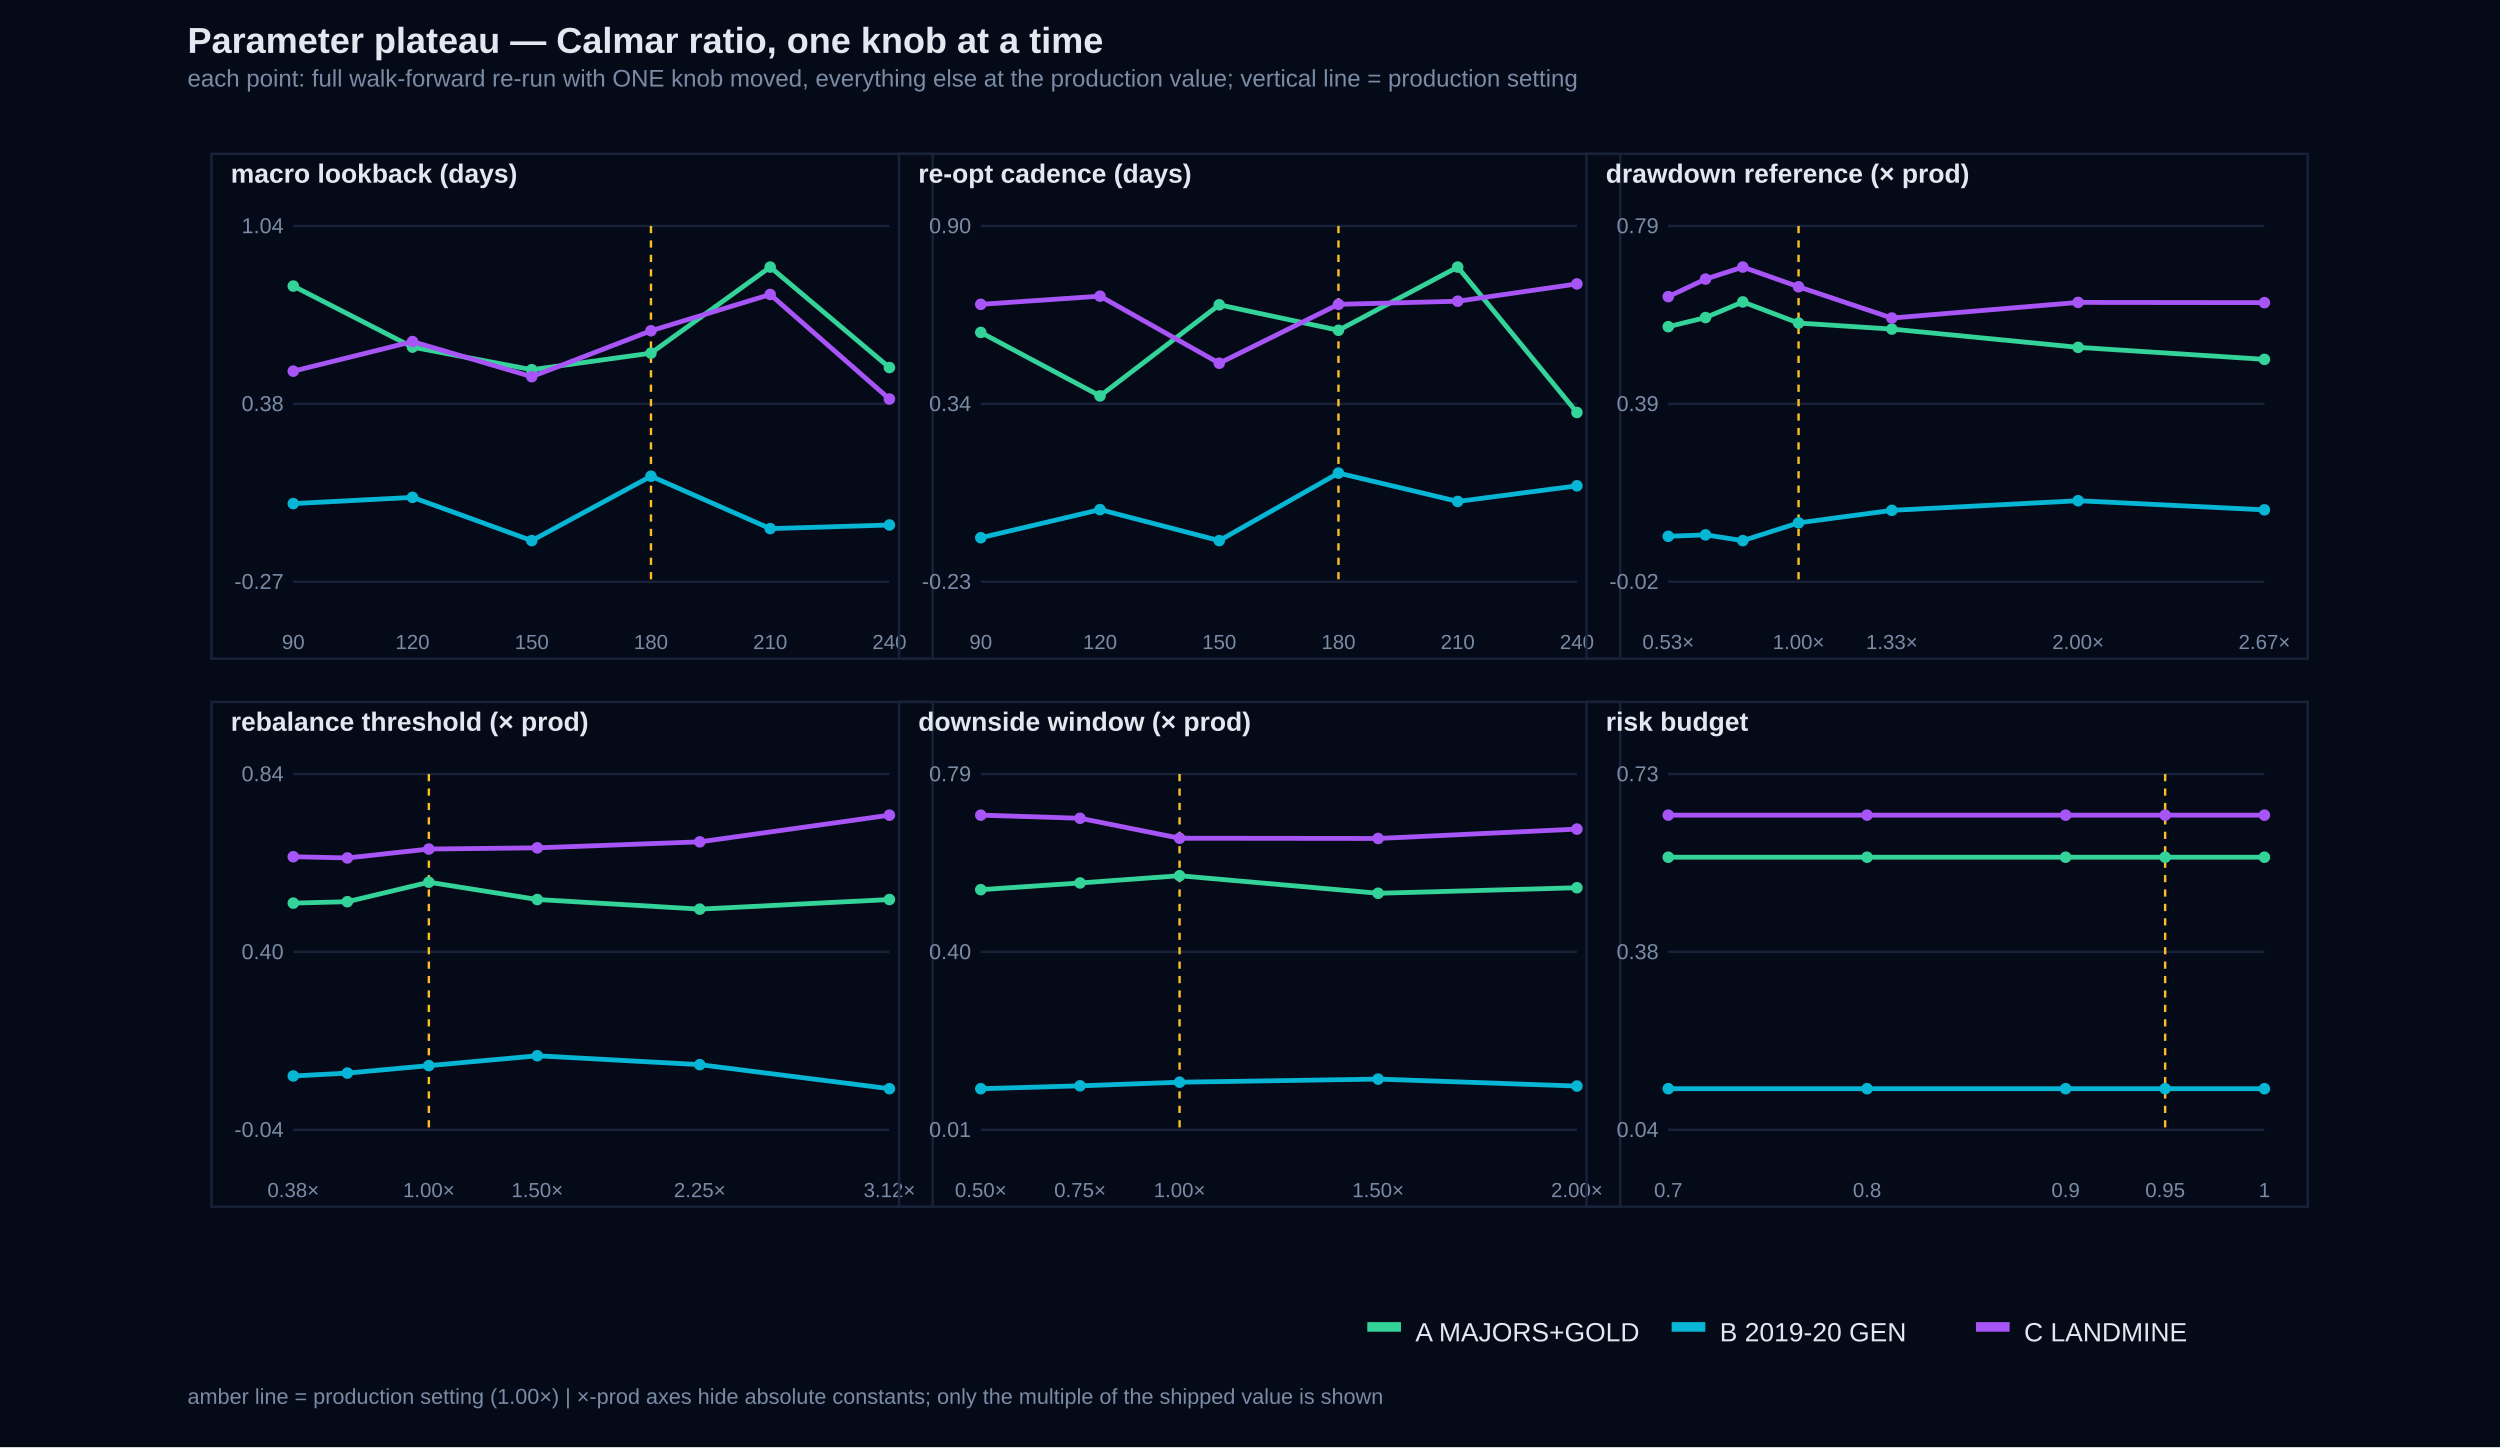
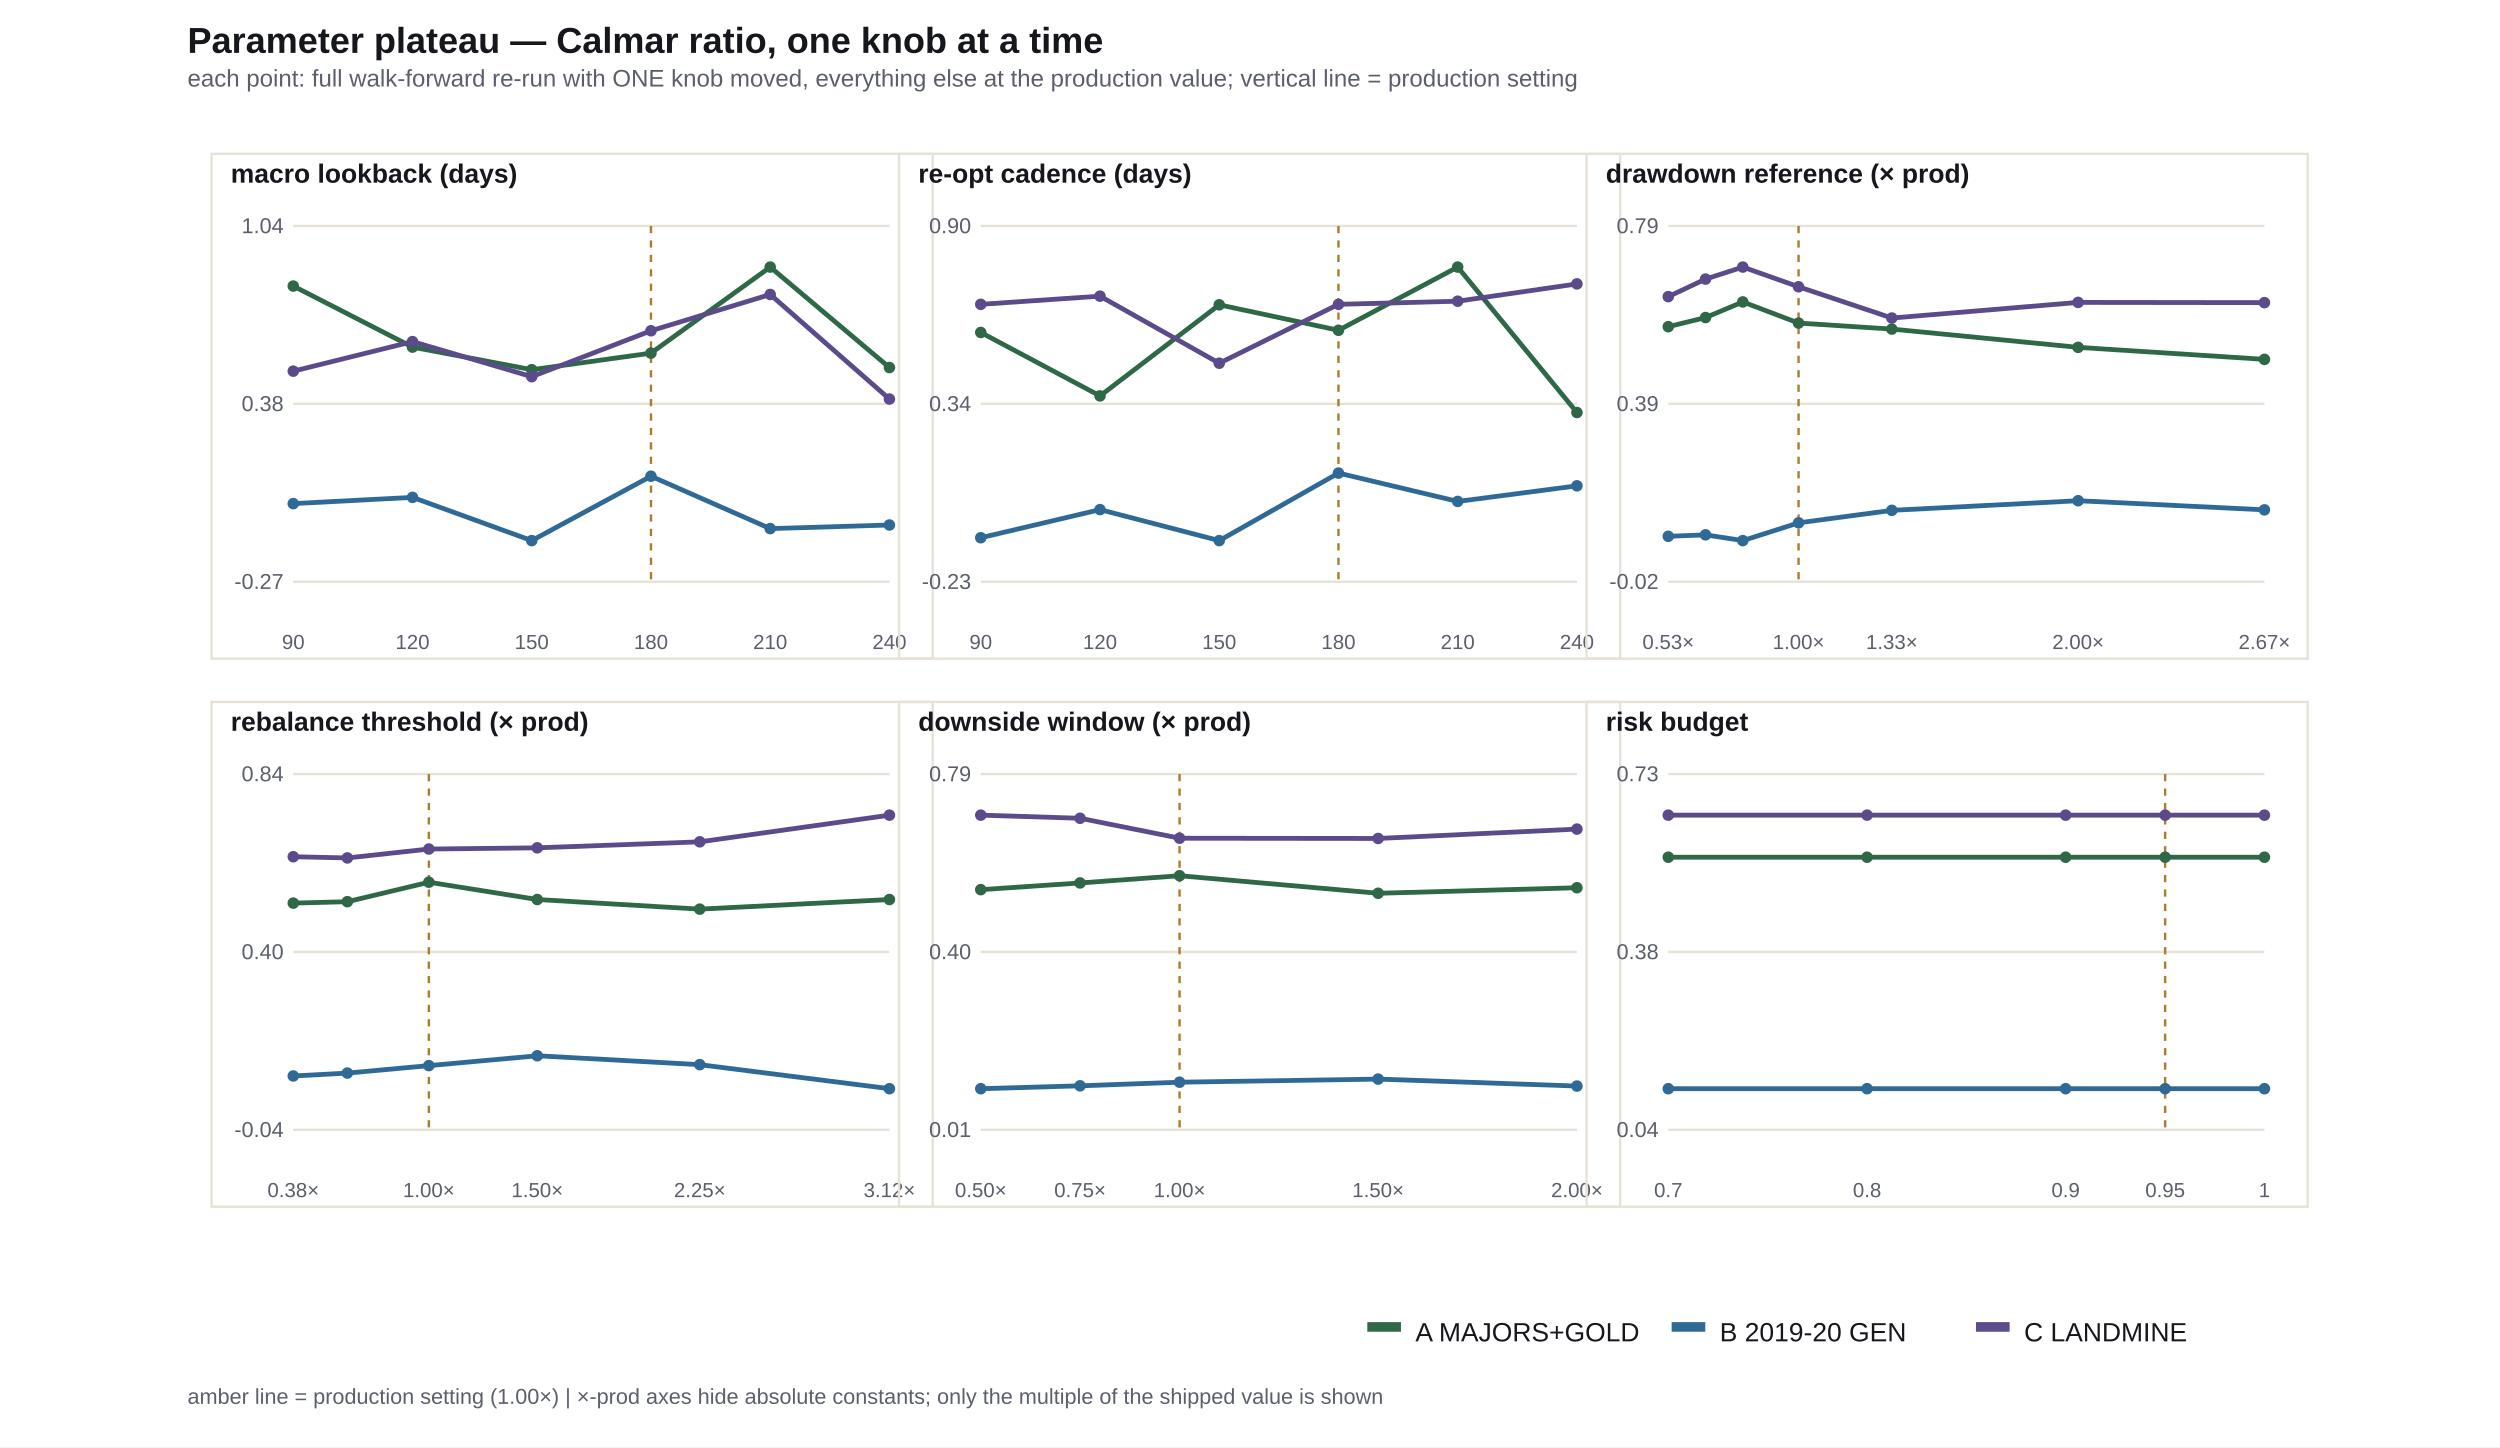
<svg xmlns="http://www.w3.org/2000/svg" width="1040" height="602" viewBox="0 0 1040 602" font-family="Plus Jakarta Sans,Segoe UI,Arial,sans-serif">
-   <rect width="1040" height="602" fill="#050a18" />
-   <text x="78" y="22" fill="#e2e8f0" font-size="15" font-weight="700">Parameter plateau — Calmar ratio, one knob at a time</text>
-   <text x="78" y="36" fill="#7a8ba5" font-size="10">each point: full walk-forward re-run with ONE knob moved, everything else at the production value; vertical line = production setting</text>
-   <rect x="88" y="64" width="300" height="210" fill="none" stroke="#18223a" stroke-width="1" />
-   <line x1="122" y1="242.0" x2="370" y2="242.0" stroke="#18223a" stroke-width="1" />
-   <text x="118" y="245.0" fill="#7a8ba5" font-size="9" text-anchor="end">-0.27</text>
-   <line x1="122" y1="168.0" x2="370" y2="168.0" stroke="#18223a" stroke-width="1" />
-   <text x="118" y="171.0" fill="#7a8ba5" font-size="9" text-anchor="end">0.38</text>
-   <line x1="122" y1="94.0" x2="370" y2="94.0" stroke="#18223a" stroke-width="1" />
-   <text x="118" y="97.0" fill="#7a8ba5" font-size="9" text-anchor="end">1.04</text>
-   <text x="122.0" y="270" fill="#7a8ba5" font-size="8.5" text-anchor="middle">90</text>
-   <text x="171.6" y="270" fill="#7a8ba5" font-size="8.5" text-anchor="middle">120</text>
-   <text x="221.2" y="270" fill="#7a8ba5" font-size="8.5" text-anchor="middle">150</text>
-   <text x="270.8" y="270" fill="#7a8ba5" font-size="8.5" text-anchor="middle">180</text>
-   <text x="320.4" y="270" fill="#7a8ba5" font-size="8.5" text-anchor="middle">210</text>
-   <text x="370.0" y="270" fill="#7a8ba5" font-size="8.5" text-anchor="middle">240</text>
-   <line x1="270.8" y1="94" x2="270.8" y2="242" stroke="#fbbf24" stroke-width="1" stroke-dasharray="3 3" />
-   <polyline points="122.0,119.0 171.6,144.4 221.2,153.8 270.8,146.9 320.4,111.1 370.0,152.9" fill="none" stroke="#34d399" stroke-width="2" />
-   <circle cx="122.0" cy="119.0" r="2.4" fill="#34d399" />
-   <circle cx="171.6" cy="144.4" r="2.4" fill="#34d399" />
-   <circle cx="221.2" cy="153.8" r="2.4" fill="#34d399" />
-   <circle cx="270.8" cy="146.9" r="2.4" fill="#34d399" />
-   <circle cx="320.4" cy="111.1" r="2.4" fill="#34d399" />
-   <circle cx="370.0" cy="152.9" r="2.4" fill="#34d399" />
-   <polyline points="122.0,209.5 171.6,206.9 221.2,224.9 270.8,198.1 320.4,219.9 370.0,218.4" fill="none" stroke="#06b6d4" stroke-width="2" />
-   <circle cx="122.0" cy="209.5" r="2.4" fill="#06b6d4" />
-   <circle cx="171.6" cy="206.9" r="2.4" fill="#06b6d4" />
-   <circle cx="221.2" cy="224.9" r="2.4" fill="#06b6d4" />
-   <circle cx="270.8" cy="198.1" r="2.4" fill="#06b6d4" />
-   <circle cx="320.4" cy="219.9" r="2.4" fill="#06b6d4" />
-   <circle cx="370.0" cy="218.4" r="2.4" fill="#06b6d4" />
-   <polyline points="122.0,154.4 171.6,142.1 221.2,156.7 270.8,137.6 320.4,122.5 370.0,166.0" fill="none" stroke="#a855f7" stroke-width="2" />
-   <circle cx="122.0" cy="154.4" r="2.4" fill="#a855f7" />
-   <circle cx="171.6" cy="142.1" r="2.4" fill="#a855f7" />
-   <circle cx="221.2" cy="156.7" r="2.4" fill="#a855f7" />
-   <circle cx="270.8" cy="137.6" r="2.4" fill="#a855f7" />
-   <circle cx="320.4" cy="122.5" r="2.4" fill="#a855f7" />
-   <circle cx="370.0" cy="166.0" r="2.4" fill="#a855f7" />
-   <text x="96" y="76" fill="#e2e8f0" font-size="11" font-weight="600">macro lookback (days)</text>
-   <rect x="374" y="64" width="300" height="210" fill="none" stroke="#18223a" stroke-width="1" />
-   <line x1="408" y1="242.0" x2="656" y2="242.0" stroke="#18223a" stroke-width="1" />
-   <text x="404" y="245.0" fill="#7a8ba5" font-size="9" text-anchor="end">-0.23</text>
-   <line x1="408" y1="168.0" x2="656" y2="168.0" stroke="#18223a" stroke-width="1" />
-   <text x="404" y="171.0" fill="#7a8ba5" font-size="9" text-anchor="end">0.34</text>
-   <line x1="408" y1="94.0" x2="656" y2="94.0" stroke="#18223a" stroke-width="1" />
-   <text x="404" y="97.0" fill="#7a8ba5" font-size="9" text-anchor="end">0.90</text>
-   <text x="408.0" y="270" fill="#7a8ba5" font-size="8.5" text-anchor="middle">90</text>
-   <text x="457.6" y="270" fill="#7a8ba5" font-size="8.5" text-anchor="middle">120</text>
-   <text x="507.2" y="270" fill="#7a8ba5" font-size="8.5" text-anchor="middle">150</text>
-   <text x="556.8" y="270" fill="#7a8ba5" font-size="8.5" text-anchor="middle">180</text>
-   <text x="606.4" y="270" fill="#7a8ba5" font-size="8.5" text-anchor="middle">210</text>
-   <text x="656.0" y="270" fill="#7a8ba5" font-size="8.5" text-anchor="middle">240</text>
-   <line x1="556.8" y1="94" x2="556.8" y2="242" stroke="#fbbf24" stroke-width="1" stroke-dasharray="3 3" />
-   <polyline points="408.0,138.3 457.6,164.7 507.2,126.8 556.8,137.4 606.4,111.1 656.0,171.6" fill="none" stroke="#34d399" stroke-width="2" />
-   <circle cx="408.0" cy="138.3" r="2.4" fill="#34d399" />
-   <circle cx="457.6" cy="164.7" r="2.4" fill="#34d399" />
-   <circle cx="507.2" cy="126.8" r="2.4" fill="#34d399" />
-   <circle cx="556.8" cy="137.4" r="2.4" fill="#34d399" />
-   <circle cx="606.4" cy="111.1" r="2.4" fill="#34d399" />
-   <circle cx="656.0" cy="171.6" r="2.4" fill="#34d399" />
-   <polyline points="408.0,223.7 457.6,212.0 507.2,224.9 556.8,196.8 606.4,208.6 656.0,202.1" fill="none" stroke="#06b6d4" stroke-width="2" />
-   <circle cx="408.0" cy="223.7" r="2.4" fill="#06b6d4" />
-   <circle cx="457.6" cy="212.0" r="2.4" fill="#06b6d4" />
-   <circle cx="507.2" cy="224.9" r="2.4" fill="#06b6d4" />
-   <circle cx="556.8" cy="196.8" r="2.4" fill="#06b6d4" />
-   <circle cx="606.4" cy="208.6" r="2.4" fill="#06b6d4" />
-   <circle cx="656.0" cy="202.1" r="2.4" fill="#06b6d4" />
-   <polyline points="408.0,126.6 457.6,123.2 507.2,151.1 556.8,126.6 606.4,125.3 656.0,118.1" fill="none" stroke="#a855f7" stroke-width="2" />
-   <circle cx="408.0" cy="126.6" r="2.4" fill="#a855f7" />
-   <circle cx="457.6" cy="123.2" r="2.4" fill="#a855f7" />
-   <circle cx="507.2" cy="151.1" r="2.4" fill="#a855f7" />
-   <circle cx="556.8" cy="126.6" r="2.4" fill="#a855f7" />
-   <circle cx="606.4" cy="125.3" r="2.4" fill="#a855f7" />
-   <circle cx="656.0" cy="118.1" r="2.4" fill="#a855f7" />
-   <text x="382" y="76" fill="#e2e8f0" font-size="11" font-weight="600">re-opt cadence (days)</text>
-   <rect x="660" y="64" width="300" height="210" fill="none" stroke="#18223a" stroke-width="1" />
-   <line x1="694" y1="242.0" x2="942" y2="242.0" stroke="#18223a" stroke-width="1" />
-   <text x="690" y="245.0" fill="#7a8ba5" font-size="9" text-anchor="end">-0.02</text>
-   <line x1="694" y1="168.0" x2="942" y2="168.0" stroke="#18223a" stroke-width="1" />
-   <text x="690" y="171.0" fill="#7a8ba5" font-size="9" text-anchor="end">0.39</text>
-   <line x1="694" y1="94.0" x2="942" y2="94.0" stroke="#18223a" stroke-width="1" />
-   <text x="690" y="97.0" fill="#7a8ba5" font-size="9" text-anchor="end">0.79</text>
-   <text x="694.0" y="270" fill="#7a8ba5" font-size="8.5" text-anchor="middle">0.53×</text>
-   <text x="748.2" y="270" fill="#7a8ba5" font-size="8.5" text-anchor="middle">1.00×</text>
-   <text x="787.0" y="270" fill="#7a8ba5" font-size="8.5" text-anchor="middle">1.33×</text>
-   <text x="864.5" y="270" fill="#7a8ba5" font-size="8.5" text-anchor="middle">2.00×</text>
-   <text x="942.0" y="270" fill="#7a8ba5" font-size="8.5" text-anchor="middle">2.67×</text>
-   <line x1="748.2" y1="94" x2="748.2" y2="242" stroke="#fbbf24" stroke-width="1" stroke-dasharray="3 3" />
-   <polyline points="694.0,135.9 709.5,132.1 725.0,125.6 748.2,134.4 787.0,136.9 864.5,144.5 942.0,149.5" fill="none" stroke="#34d399" stroke-width="2" />
-   <circle cx="694.0" cy="135.9" r="2.4" fill="#34d399" />
-   <circle cx="709.5" cy="132.1" r="2.4" fill="#34d399" />
-   <circle cx="725.0" cy="125.6" r="2.4" fill="#34d399" />
-   <circle cx="748.2" cy="134.4" r="2.4" fill="#34d399" />
-   <circle cx="787.0" cy="136.9" r="2.4" fill="#34d399" />
-   <circle cx="864.5" cy="144.5" r="2.4" fill="#34d399" />
-   <circle cx="942.0" cy="149.5" r="2.4" fill="#34d399" />
-   <polyline points="694.0,223.1 709.5,222.5 725.0,224.9 748.2,217.5 787.0,212.3 864.5,208.3 942.0,212.1" fill="none" stroke="#06b6d4" stroke-width="2" />
-   <circle cx="694.0" cy="223.1" r="2.4" fill="#06b6d4" />
-   <circle cx="709.5" cy="222.5" r="2.4" fill="#06b6d4" />
-   <circle cx="725.0" cy="224.9" r="2.4" fill="#06b6d4" />
-   <circle cx="748.2" cy="217.5" r="2.4" fill="#06b6d4" />
-   <circle cx="787.0" cy="212.3" r="2.4" fill="#06b6d4" />
-   <circle cx="864.5" cy="208.3" r="2.4" fill="#06b6d4" />
-   <circle cx="942.0" cy="212.1" r="2.4" fill="#06b6d4" />
-   <polyline points="694.0,123.4 709.5,116.1 725.0,111.1 748.2,119.3 787.0,132.3 864.5,125.8 942.0,125.9" fill="none" stroke="#a855f7" stroke-width="2" />
-   <circle cx="694.0" cy="123.4" r="2.4" fill="#a855f7" />
-   <circle cx="709.5" cy="116.1" r="2.4" fill="#a855f7" />
-   <circle cx="725.0" cy="111.1" r="2.4" fill="#a855f7" />
-   <circle cx="748.2" cy="119.3" r="2.4" fill="#a855f7" />
-   <circle cx="787.0" cy="132.3" r="2.4" fill="#a855f7" />
-   <circle cx="864.5" cy="125.8" r="2.4" fill="#a855f7" />
-   <circle cx="942.0" cy="125.9" r="2.4" fill="#a855f7" />
-   <text x="668" y="76" fill="#e2e8f0" font-size="11" font-weight="600">drawdown reference (× prod)</text>
-   <rect x="88" y="292" width="300" height="210" fill="none" stroke="#18223a" stroke-width="1" />
-   <line x1="122" y1="470.0" x2="370" y2="470.0" stroke="#18223a" stroke-width="1" />
-   <text x="118" y="473.0" fill="#7a8ba5" font-size="9" text-anchor="end">-0.04</text>
-   <line x1="122" y1="396.0" x2="370" y2="396.0" stroke="#18223a" stroke-width="1" />
-   <text x="118" y="399.0" fill="#7a8ba5" font-size="9" text-anchor="end">0.40</text>
-   <line x1="122" y1="322.0" x2="370" y2="322.0" stroke="#18223a" stroke-width="1" />
-   <text x="118" y="325.0" fill="#7a8ba5" font-size="9" text-anchor="end">0.84</text>
-   <text x="122.0" y="498" fill="#7a8ba5" font-size="8.5" text-anchor="middle">0.38×</text>
-   <text x="178.4" y="498" fill="#7a8ba5" font-size="8.5" text-anchor="middle">1.00×</text>
-   <text x="223.5" y="498" fill="#7a8ba5" font-size="8.5" text-anchor="middle">1.50×</text>
-   <text x="291.1" y="498" fill="#7a8ba5" font-size="8.5" text-anchor="middle">2.25×</text>
-   <text x="370.0" y="498" fill="#7a8ba5" font-size="8.5" text-anchor="middle">3.12×</text>
-   <line x1="178.4" y1="322" x2="178.4" y2="470" stroke="#fbbf24" stroke-width="1" stroke-dasharray="3 3" />
-   <polyline points="122.0,375.7 144.5,375.1 178.4,367.0 223.5,374.2 291.1,378.2 370.0,374.2" fill="none" stroke="#34d399" stroke-width="2" />
-   <circle cx="122.0" cy="375.7" r="2.4" fill="#34d399" />
-   <circle cx="144.5" cy="375.1" r="2.4" fill="#34d399" />
-   <circle cx="178.4" cy="367.0" r="2.4" fill="#34d399" />
-   <circle cx="223.5" cy="374.2" r="2.4" fill="#34d399" />
-   <circle cx="291.1" cy="378.2" r="2.4" fill="#34d399" />
-   <circle cx="370.0" cy="374.2" r="2.4" fill="#34d399" />
-   <polyline points="122.0,447.6 144.5,446.4 178.4,443.3 223.5,439.2 291.1,442.9 370.0,452.9" fill="none" stroke="#06b6d4" stroke-width="2" />
-   <circle cx="122.0" cy="447.6" r="2.4" fill="#06b6d4" />
-   <circle cx="144.5" cy="446.4" r="2.4" fill="#06b6d4" />
-   <circle cx="178.4" cy="443.3" r="2.4" fill="#06b6d4" />
-   <circle cx="223.5" cy="439.2" r="2.4" fill="#06b6d4" />
-   <circle cx="291.1" cy="442.9" r="2.4" fill="#06b6d4" />
-   <circle cx="370.0" cy="452.9" r="2.4" fill="#06b6d4" />
-   <polyline points="122.0,356.4 144.5,356.9 178.4,353.2 223.5,352.7 291.1,350.2 370.0,339.1" fill="none" stroke="#a855f7" stroke-width="2" />
-   <circle cx="122.0" cy="356.4" r="2.4" fill="#a855f7" />
-   <circle cx="144.5" cy="356.9" r="2.4" fill="#a855f7" />
-   <circle cx="178.4" cy="353.2" r="2.4" fill="#a855f7" />
-   <circle cx="223.5" cy="352.7" r="2.4" fill="#a855f7" />
-   <circle cx="291.1" cy="350.2" r="2.4" fill="#a855f7" />
-   <circle cx="370.0" cy="339.1" r="2.4" fill="#a855f7" />
-   <text x="96" y="304" fill="#e2e8f0" font-size="11" font-weight="600">rebalance threshold (× prod)</text>
-   <rect x="374" y="292" width="300" height="210" fill="none" stroke="#18223a" stroke-width="1" />
-   <line x1="408" y1="470.0" x2="656" y2="470.0" stroke="#18223a" stroke-width="1" />
-   <text x="404" y="473.0" fill="#7a8ba5" font-size="9" text-anchor="end">0.01</text>
-   <line x1="408" y1="396.0" x2="656" y2="396.0" stroke="#18223a" stroke-width="1" />
-   <text x="404" y="399.0" fill="#7a8ba5" font-size="9" text-anchor="end">0.40</text>
-   <line x1="408" y1="322.0" x2="656" y2="322.0" stroke="#18223a" stroke-width="1" />
-   <text x="404" y="325.0" fill="#7a8ba5" font-size="9" text-anchor="end">0.79</text>
-   <text x="408.0" y="498" fill="#7a8ba5" font-size="8.5" text-anchor="middle">0.50×</text>
-   <text x="449.3" y="498" fill="#7a8ba5" font-size="8.5" text-anchor="middle">0.75×</text>
-   <text x="490.7" y="498" fill="#7a8ba5" font-size="8.5" text-anchor="middle">1.00×</text>
-   <text x="573.3" y="498" fill="#7a8ba5" font-size="8.5" text-anchor="middle">1.50×</text>
-   <text x="656.0" y="498" fill="#7a8ba5" font-size="8.5" text-anchor="middle">2.00×</text>
-   <line x1="490.7" y1="322" x2="490.7" y2="470" stroke="#fbbf24" stroke-width="1" stroke-dasharray="3 3" />
-   <polyline points="408.0,370.1 449.3,367.3 490.7,364.3 573.3,371.6 656.0,369.3" fill="none" stroke="#34d399" stroke-width="2" />
-   <circle cx="408.0" cy="370.1" r="2.4" fill="#34d399" />
-   <circle cx="449.3" cy="367.3" r="2.4" fill="#34d399" />
-   <circle cx="490.7" cy="364.3" r="2.4" fill="#34d399" />
-   <circle cx="573.3" cy="371.6" r="2.4" fill="#34d399" />
-   <circle cx="656.0" cy="369.3" r="2.4" fill="#34d399" />
-   <polyline points="408.0,452.9 449.3,451.7 490.7,450.2 573.3,448.9 656.0,451.8" fill="none" stroke="#06b6d4" stroke-width="2" />
-   <circle cx="408.0" cy="452.9" r="2.4" fill="#06b6d4" />
-   <circle cx="449.3" cy="451.7" r="2.4" fill="#06b6d4" />
-   <circle cx="490.7" cy="450.2" r="2.4" fill="#06b6d4" />
-   <circle cx="573.3" cy="448.9" r="2.4" fill="#06b6d4" />
-   <circle cx="656.0" cy="451.8" r="2.4" fill="#06b6d4" />
-   <polyline points="408.0,339.1 449.3,340.4 490.7,348.7 573.3,348.8 656.0,344.9" fill="none" stroke="#a855f7" stroke-width="2" />
-   <circle cx="408.0" cy="339.1" r="2.4" fill="#a855f7" />
-   <circle cx="449.3" cy="340.4" r="2.4" fill="#a855f7" />
-   <circle cx="490.7" cy="348.7" r="2.4" fill="#a855f7" />
-   <circle cx="573.3" cy="348.8" r="2.4" fill="#a855f7" />
-   <circle cx="656.0" cy="344.9" r="2.4" fill="#a855f7" />
-   <text x="382" y="304" fill="#e2e8f0" font-size="11" font-weight="600">downside window (× prod)</text>
-   <rect x="660" y="292" width="300" height="210" fill="none" stroke="#18223a" stroke-width="1" />
-   <line x1="694" y1="470.0" x2="942" y2="470.0" stroke="#18223a" stroke-width="1" />
-   <text x="690" y="473.0" fill="#7a8ba5" font-size="9" text-anchor="end">0.04</text>
-   <line x1="694" y1="396.0" x2="942" y2="396.0" stroke="#18223a" stroke-width="1" />
-   <text x="690" y="399.0" fill="#7a8ba5" font-size="9" text-anchor="end">0.38</text>
-   <line x1="694" y1="322.0" x2="942" y2="322.0" stroke="#18223a" stroke-width="1" />
-   <text x="690" y="325.0" fill="#7a8ba5" font-size="9" text-anchor="end">0.73</text>
-   <text x="694.0" y="498" fill="#7a8ba5" font-size="8.5" text-anchor="middle">0.7</text>
-   <text x="776.7" y="498" fill="#7a8ba5" font-size="8.5" text-anchor="middle">0.8</text>
-   <text x="859.3" y="498" fill="#7a8ba5" font-size="8.5" text-anchor="middle">0.9</text>
-   <text x="900.7" y="498" fill="#7a8ba5" font-size="8.5" text-anchor="middle">0.95</text>
-   <text x="942.0" y="498" fill="#7a8ba5" font-size="8.5" text-anchor="middle">1</text>
-   <line x1="900.7" y1="322" x2="900.7" y2="470" stroke="#fbbf24" stroke-width="1" stroke-dasharray="3 3" />
-   <polyline points="694.0,356.6 776.7,356.6 859.3,356.6 900.7,356.6 942.0,356.6" fill="none" stroke="#34d399" stroke-width="2" />
-   <circle cx="694.0" cy="356.6" r="2.4" fill="#34d399" />
-   <circle cx="776.7" cy="356.6" r="2.4" fill="#34d399" />
-   <circle cx="859.3" cy="356.6" r="2.4" fill="#34d399" />
-   <circle cx="900.7" cy="356.6" r="2.4" fill="#34d399" />
-   <circle cx="942.0" cy="356.6" r="2.4" fill="#34d399" />
-   <polyline points="694.0,452.9 776.7,452.9 859.3,452.9 900.7,452.9 942.0,452.9" fill="none" stroke="#06b6d4" stroke-width="2" />
-   <circle cx="694.0" cy="452.9" r="2.4" fill="#06b6d4" />
-   <circle cx="776.7" cy="452.9" r="2.4" fill="#06b6d4" />
-   <circle cx="859.3" cy="452.9" r="2.4" fill="#06b6d4" />
-   <circle cx="900.7" cy="452.9" r="2.4" fill="#06b6d4" />
-   <circle cx="942.0" cy="452.9" r="2.4" fill="#06b6d4" />
-   <polyline points="694.0,339.1 776.7,339.1 859.3,339.1 900.7,339.1 942.0,339.1" fill="none" stroke="#a855f7" stroke-width="2" />
-   <circle cx="694.0" cy="339.1" r="2.4" fill="#a855f7" />
-   <circle cx="776.7" cy="339.1" r="2.4" fill="#a855f7" />
-   <circle cx="859.3" cy="339.1" r="2.4" fill="#a855f7" />
-   <circle cx="900.7" cy="339.1" r="2.4" fill="#a855f7" />
-   <circle cx="942.0" cy="339.1" r="2.4" fill="#a855f7" />
-   <text x="668" y="304" fill="#e2e8f0" font-size="11" font-weight="600">risk budget</text>
-   <rect x="568.8" y="550" width="14" height="4" fill="#34d399" />
-   <text x="588.8" y="558" fill="#e2e8f0" font-size="11">A MAJORS+GOLD</text>
-   <rect x="695.4" y="550" width="14" height="4" fill="#06b6d4" />
-   <text x="715.4" y="558" fill="#e2e8f0" font-size="11">B 2019-20 GEN</text>
-   <rect x="822.0" y="550" width="14" height="4" fill="#a855f7" />
-   <text x="842.0" y="558" fill="#e2e8f0" font-size="11">C LANDMINE</text>
-   <text x="78" y="584" fill="#7a8ba5" font-size="9">amber line = production setting (1.00×)  |  ×-prod axes hide absolute constants; only the multiple of the shipped value is shown</text>
+   <rect width="1040" height="602" fill="#FFFFFF" />
+   <text x="78" y="22" fill="#15171C" font-size="15" font-weight="700">Parameter plateau — Calmar ratio, one knob at a time</text>
+   <text x="78" y="36" fill="#5B5F6B" font-size="10">each point: full walk-forward re-run with ONE knob moved, everything else at the production value; vertical line = production setting</text>
+   <rect x="88" y="64" width="300" height="210" fill="none" stroke="#E6E2D8" stroke-width="1" />
+   <line x1="122" y1="242.0" x2="370" y2="242.0" stroke="#E6E2D8" stroke-width="1" />
+   <text x="118" y="245.0" fill="#5B5F6B" font-size="9" text-anchor="end">-0.27</text>
+   <line x1="122" y1="168.0" x2="370" y2="168.0" stroke="#E6E2D8" stroke-width="1" />
+   <text x="118" y="171.0" fill="#5B5F6B" font-size="9" text-anchor="end">0.38</text>
+   <line x1="122" y1="94.0" x2="370" y2="94.0" stroke="#E6E2D8" stroke-width="1" />
+   <text x="118" y="97.0" fill="#5B5F6B" font-size="9" text-anchor="end">1.04</text>
+   <text x="122.0" y="270" fill="#5B5F6B" font-size="8.5" text-anchor="middle">90</text>
+   <text x="171.6" y="270" fill="#5B5F6B" font-size="8.5" text-anchor="middle">120</text>
+   <text x="221.2" y="270" fill="#5B5F6B" font-size="8.5" text-anchor="middle">150</text>
+   <text x="270.8" y="270" fill="#5B5F6B" font-size="8.5" text-anchor="middle">180</text>
+   <text x="320.4" y="270" fill="#5B5F6B" font-size="8.5" text-anchor="middle">210</text>
+   <text x="370.0" y="270" fill="#5B5F6B" font-size="8.5" text-anchor="middle">240</text>
+   <line x1="270.8" y1="94" x2="270.8" y2="242" stroke="#B07A2A" stroke-width="1" stroke-dasharray="3 3" />
+   <polyline points="122.0,119.0 171.6,144.4 221.2,153.8 270.8,146.9 320.4,111.1 370.0,152.9" fill="none" stroke="#2F6846" stroke-width="2" />
+   <circle cx="122.0" cy="119.0" r="2.4" fill="#2F6846" />
+   <circle cx="171.6" cy="144.4" r="2.4" fill="#2F6846" />
+   <circle cx="221.2" cy="153.8" r="2.4" fill="#2F6846" />
+   <circle cx="270.8" cy="146.9" r="2.4" fill="#2F6846" />
+   <circle cx="320.4" cy="111.1" r="2.4" fill="#2F6846" />
+   <circle cx="370.0" cy="152.9" r="2.4" fill="#2F6846" />
+   <polyline points="122.0,209.5 171.6,206.9 221.2,224.9 270.8,198.1 320.4,219.9 370.0,218.4" fill="none" stroke="#2F6A96" stroke-width="2" />
+   <circle cx="122.0" cy="209.5" r="2.4" fill="#2F6A96" />
+   <circle cx="171.6" cy="206.9" r="2.4" fill="#2F6A96" />
+   <circle cx="221.2" cy="224.9" r="2.4" fill="#2F6A96" />
+   <circle cx="270.8" cy="198.1" r="2.4" fill="#2F6A96" />
+   <circle cx="320.4" cy="219.9" r="2.4" fill="#2F6A96" />
+   <circle cx="370.0" cy="218.4" r="2.4" fill="#2F6A96" />
+   <polyline points="122.0,154.4 171.6,142.1 221.2,156.7 270.8,137.6 320.4,122.5 370.0,166.0" fill="none" stroke="#5B4B8A" stroke-width="2" />
+   <circle cx="122.0" cy="154.4" r="2.4" fill="#5B4B8A" />
+   <circle cx="171.6" cy="142.1" r="2.4" fill="#5B4B8A" />
+   <circle cx="221.2" cy="156.7" r="2.4" fill="#5B4B8A" />
+   <circle cx="270.8" cy="137.6" r="2.4" fill="#5B4B8A" />
+   <circle cx="320.4" cy="122.5" r="2.4" fill="#5B4B8A" />
+   <circle cx="370.0" cy="166.0" r="2.4" fill="#5B4B8A" />
+   <text x="96" y="76" fill="#15171C" font-size="11" font-weight="600">macro lookback (days)</text>
+   <rect x="374" y="64" width="300" height="210" fill="none" stroke="#E6E2D8" stroke-width="1" />
+   <line x1="408" y1="242.0" x2="656" y2="242.0" stroke="#E6E2D8" stroke-width="1" />
+   <text x="404" y="245.0" fill="#5B5F6B" font-size="9" text-anchor="end">-0.23</text>
+   <line x1="408" y1="168.0" x2="656" y2="168.0" stroke="#E6E2D8" stroke-width="1" />
+   <text x="404" y="171.0" fill="#5B5F6B" font-size="9" text-anchor="end">0.34</text>
+   <line x1="408" y1="94.0" x2="656" y2="94.0" stroke="#E6E2D8" stroke-width="1" />
+   <text x="404" y="97.0" fill="#5B5F6B" font-size="9" text-anchor="end">0.90</text>
+   <text x="408.0" y="270" fill="#5B5F6B" font-size="8.5" text-anchor="middle">90</text>
+   <text x="457.6" y="270" fill="#5B5F6B" font-size="8.5" text-anchor="middle">120</text>
+   <text x="507.2" y="270" fill="#5B5F6B" font-size="8.5" text-anchor="middle">150</text>
+   <text x="556.8" y="270" fill="#5B5F6B" font-size="8.5" text-anchor="middle">180</text>
+   <text x="606.4" y="270" fill="#5B5F6B" font-size="8.5" text-anchor="middle">210</text>
+   <text x="656.0" y="270" fill="#5B5F6B" font-size="8.5" text-anchor="middle">240</text>
+   <line x1="556.8" y1="94" x2="556.8" y2="242" stroke="#B07A2A" stroke-width="1" stroke-dasharray="3 3" />
+   <polyline points="408.0,138.3 457.6,164.7 507.2,126.8 556.8,137.4 606.4,111.1 656.0,171.6" fill="none" stroke="#2F6846" stroke-width="2" />
+   <circle cx="408.0" cy="138.3" r="2.4" fill="#2F6846" />
+   <circle cx="457.6" cy="164.7" r="2.4" fill="#2F6846" />
+   <circle cx="507.2" cy="126.8" r="2.4" fill="#2F6846" />
+   <circle cx="556.8" cy="137.4" r="2.4" fill="#2F6846" />
+   <circle cx="606.4" cy="111.1" r="2.4" fill="#2F6846" />
+   <circle cx="656.0" cy="171.6" r="2.4" fill="#2F6846" />
+   <polyline points="408.0,223.7 457.6,212.0 507.2,224.9 556.8,196.8 606.4,208.6 656.0,202.1" fill="none" stroke="#2F6A96" stroke-width="2" />
+   <circle cx="408.0" cy="223.7" r="2.4" fill="#2F6A96" />
+   <circle cx="457.6" cy="212.0" r="2.4" fill="#2F6A96" />
+   <circle cx="507.2" cy="224.9" r="2.4" fill="#2F6A96" />
+   <circle cx="556.8" cy="196.8" r="2.4" fill="#2F6A96" />
+   <circle cx="606.4" cy="208.6" r="2.4" fill="#2F6A96" />
+   <circle cx="656.0" cy="202.1" r="2.4" fill="#2F6A96" />
+   <polyline points="408.0,126.6 457.6,123.2 507.2,151.1 556.8,126.6 606.4,125.3 656.0,118.1" fill="none" stroke="#5B4B8A" stroke-width="2" />
+   <circle cx="408.0" cy="126.6" r="2.4" fill="#5B4B8A" />
+   <circle cx="457.6" cy="123.2" r="2.4" fill="#5B4B8A" />
+   <circle cx="507.2" cy="151.1" r="2.4" fill="#5B4B8A" />
+   <circle cx="556.8" cy="126.6" r="2.4" fill="#5B4B8A" />
+   <circle cx="606.4" cy="125.3" r="2.4" fill="#5B4B8A" />
+   <circle cx="656.0" cy="118.1" r="2.4" fill="#5B4B8A" />
+   <text x="382" y="76" fill="#15171C" font-size="11" font-weight="600">re-opt cadence (days)</text>
+   <rect x="660" y="64" width="300" height="210" fill="none" stroke="#E6E2D8" stroke-width="1" />
+   <line x1="694" y1="242.0" x2="942" y2="242.0" stroke="#E6E2D8" stroke-width="1" />
+   <text x="690" y="245.0" fill="#5B5F6B" font-size="9" text-anchor="end">-0.02</text>
+   <line x1="694" y1="168.0" x2="942" y2="168.0" stroke="#E6E2D8" stroke-width="1" />
+   <text x="690" y="171.0" fill="#5B5F6B" font-size="9" text-anchor="end">0.39</text>
+   <line x1="694" y1="94.0" x2="942" y2="94.0" stroke="#E6E2D8" stroke-width="1" />
+   <text x="690" y="97.0" fill="#5B5F6B" font-size="9" text-anchor="end">0.79</text>
+   <text x="694.0" y="270" fill="#5B5F6B" font-size="8.5" text-anchor="middle">0.53×</text>
+   <text x="748.2" y="270" fill="#5B5F6B" font-size="8.5" text-anchor="middle">1.00×</text>
+   <text x="787.0" y="270" fill="#5B5F6B" font-size="8.5" text-anchor="middle">1.33×</text>
+   <text x="864.5" y="270" fill="#5B5F6B" font-size="8.5" text-anchor="middle">2.00×</text>
+   <text x="942.0" y="270" fill="#5B5F6B" font-size="8.5" text-anchor="middle">2.67×</text>
+   <line x1="748.2" y1="94" x2="748.2" y2="242" stroke="#B07A2A" stroke-width="1" stroke-dasharray="3 3" />
+   <polyline points="694.0,135.9 709.5,132.1 725.0,125.6 748.2,134.4 787.0,136.9 864.5,144.5 942.0,149.5" fill="none" stroke="#2F6846" stroke-width="2" />
+   <circle cx="694.0" cy="135.9" r="2.4" fill="#2F6846" />
+   <circle cx="709.5" cy="132.1" r="2.4" fill="#2F6846" />
+   <circle cx="725.0" cy="125.6" r="2.4" fill="#2F6846" />
+   <circle cx="748.2" cy="134.4" r="2.4" fill="#2F6846" />
+   <circle cx="787.0" cy="136.9" r="2.4" fill="#2F6846" />
+   <circle cx="864.5" cy="144.5" r="2.4" fill="#2F6846" />
+   <circle cx="942.0" cy="149.5" r="2.4" fill="#2F6846" />
+   <polyline points="694.0,223.1 709.5,222.5 725.0,224.9 748.2,217.5 787.0,212.3 864.5,208.3 942.0,212.1" fill="none" stroke="#2F6A96" stroke-width="2" />
+   <circle cx="694.0" cy="223.1" r="2.4" fill="#2F6A96" />
+   <circle cx="709.5" cy="222.5" r="2.4" fill="#2F6A96" />
+   <circle cx="725.0" cy="224.9" r="2.4" fill="#2F6A96" />
+   <circle cx="748.2" cy="217.5" r="2.4" fill="#2F6A96" />
+   <circle cx="787.0" cy="212.3" r="2.4" fill="#2F6A96" />
+   <circle cx="864.5" cy="208.3" r="2.4" fill="#2F6A96" />
+   <circle cx="942.0" cy="212.1" r="2.4" fill="#2F6A96" />
+   <polyline points="694.0,123.4 709.5,116.1 725.0,111.1 748.2,119.3 787.0,132.3 864.5,125.8 942.0,125.9" fill="none" stroke="#5B4B8A" stroke-width="2" />
+   <circle cx="694.0" cy="123.4" r="2.4" fill="#5B4B8A" />
+   <circle cx="709.5" cy="116.1" r="2.4" fill="#5B4B8A" />
+   <circle cx="725.0" cy="111.1" r="2.4" fill="#5B4B8A" />
+   <circle cx="748.2" cy="119.3" r="2.4" fill="#5B4B8A" />
+   <circle cx="787.0" cy="132.3" r="2.4" fill="#5B4B8A" />
+   <circle cx="864.5" cy="125.8" r="2.4" fill="#5B4B8A" />
+   <circle cx="942.0" cy="125.9" r="2.4" fill="#5B4B8A" />
+   <text x="668" y="76" fill="#15171C" font-size="11" font-weight="600">drawdown reference (× prod)</text>
+   <rect x="88" y="292" width="300" height="210" fill="none" stroke="#E6E2D8" stroke-width="1" />
+   <line x1="122" y1="470.0" x2="370" y2="470.0" stroke="#E6E2D8" stroke-width="1" />
+   <text x="118" y="473.0" fill="#5B5F6B" font-size="9" text-anchor="end">-0.04</text>
+   <line x1="122" y1="396.0" x2="370" y2="396.0" stroke="#E6E2D8" stroke-width="1" />
+   <text x="118" y="399.0" fill="#5B5F6B" font-size="9" text-anchor="end">0.40</text>
+   <line x1="122" y1="322.0" x2="370" y2="322.0" stroke="#E6E2D8" stroke-width="1" />
+   <text x="118" y="325.0" fill="#5B5F6B" font-size="9" text-anchor="end">0.84</text>
+   <text x="122.0" y="498" fill="#5B5F6B" font-size="8.5" text-anchor="middle">0.38×</text>
+   <text x="178.4" y="498" fill="#5B5F6B" font-size="8.5" text-anchor="middle">1.00×</text>
+   <text x="223.5" y="498" fill="#5B5F6B" font-size="8.5" text-anchor="middle">1.50×</text>
+   <text x="291.1" y="498" fill="#5B5F6B" font-size="8.5" text-anchor="middle">2.25×</text>
+   <text x="370.0" y="498" fill="#5B5F6B" font-size="8.5" text-anchor="middle">3.12×</text>
+   <line x1="178.4" y1="322" x2="178.4" y2="470" stroke="#B07A2A" stroke-width="1" stroke-dasharray="3 3" />
+   <polyline points="122.0,375.7 144.5,375.1 178.4,367.0 223.5,374.2 291.1,378.2 370.0,374.2" fill="none" stroke="#2F6846" stroke-width="2" />
+   <circle cx="122.0" cy="375.7" r="2.4" fill="#2F6846" />
+   <circle cx="144.5" cy="375.1" r="2.4" fill="#2F6846" />
+   <circle cx="178.4" cy="367.0" r="2.4" fill="#2F6846" />
+   <circle cx="223.5" cy="374.2" r="2.4" fill="#2F6846" />
+   <circle cx="291.1" cy="378.2" r="2.4" fill="#2F6846" />
+   <circle cx="370.0" cy="374.2" r="2.4" fill="#2F6846" />
+   <polyline points="122.0,447.6 144.5,446.4 178.4,443.3 223.5,439.2 291.1,442.9 370.0,452.9" fill="none" stroke="#2F6A96" stroke-width="2" />
+   <circle cx="122.0" cy="447.6" r="2.4" fill="#2F6A96" />
+   <circle cx="144.5" cy="446.4" r="2.4" fill="#2F6A96" />
+   <circle cx="178.4" cy="443.3" r="2.4" fill="#2F6A96" />
+   <circle cx="223.5" cy="439.2" r="2.4" fill="#2F6A96" />
+   <circle cx="291.1" cy="442.9" r="2.4" fill="#2F6A96" />
+   <circle cx="370.0" cy="452.9" r="2.4" fill="#2F6A96" />
+   <polyline points="122.0,356.4 144.5,356.9 178.4,353.2 223.5,352.7 291.1,350.2 370.0,339.1" fill="none" stroke="#5B4B8A" stroke-width="2" />
+   <circle cx="122.0" cy="356.4" r="2.4" fill="#5B4B8A" />
+   <circle cx="144.5" cy="356.9" r="2.4" fill="#5B4B8A" />
+   <circle cx="178.4" cy="353.2" r="2.4" fill="#5B4B8A" />
+   <circle cx="223.5" cy="352.7" r="2.4" fill="#5B4B8A" />
+   <circle cx="291.1" cy="350.2" r="2.4" fill="#5B4B8A" />
+   <circle cx="370.0" cy="339.1" r="2.4" fill="#5B4B8A" />
+   <text x="96" y="304" fill="#15171C" font-size="11" font-weight="600">rebalance threshold (× prod)</text>
+   <rect x="374" y="292" width="300" height="210" fill="none" stroke="#E6E2D8" stroke-width="1" />
+   <line x1="408" y1="470.0" x2="656" y2="470.0" stroke="#E6E2D8" stroke-width="1" />
+   <text x="404" y="473.0" fill="#5B5F6B" font-size="9" text-anchor="end">0.01</text>
+   <line x1="408" y1="396.0" x2="656" y2="396.0" stroke="#E6E2D8" stroke-width="1" />
+   <text x="404" y="399.0" fill="#5B5F6B" font-size="9" text-anchor="end">0.40</text>
+   <line x1="408" y1="322.0" x2="656" y2="322.0" stroke="#E6E2D8" stroke-width="1" />
+   <text x="404" y="325.0" fill="#5B5F6B" font-size="9" text-anchor="end">0.79</text>
+   <text x="408.0" y="498" fill="#5B5F6B" font-size="8.5" text-anchor="middle">0.50×</text>
+   <text x="449.3" y="498" fill="#5B5F6B" font-size="8.5" text-anchor="middle">0.75×</text>
+   <text x="490.7" y="498" fill="#5B5F6B" font-size="8.5" text-anchor="middle">1.00×</text>
+   <text x="573.3" y="498" fill="#5B5F6B" font-size="8.5" text-anchor="middle">1.50×</text>
+   <text x="656.0" y="498" fill="#5B5F6B" font-size="8.5" text-anchor="middle">2.00×</text>
+   <line x1="490.7" y1="322" x2="490.7" y2="470" stroke="#B07A2A" stroke-width="1" stroke-dasharray="3 3" />
+   <polyline points="408.0,370.1 449.3,367.3 490.7,364.3 573.3,371.6 656.0,369.3" fill="none" stroke="#2F6846" stroke-width="2" />
+   <circle cx="408.0" cy="370.1" r="2.4" fill="#2F6846" />
+   <circle cx="449.3" cy="367.3" r="2.4" fill="#2F6846" />
+   <circle cx="490.7" cy="364.3" r="2.4" fill="#2F6846" />
+   <circle cx="573.3" cy="371.6" r="2.4" fill="#2F6846" />
+   <circle cx="656.0" cy="369.3" r="2.4" fill="#2F6846" />
+   <polyline points="408.0,452.9 449.3,451.7 490.7,450.2 573.3,448.9 656.0,451.8" fill="none" stroke="#2F6A96" stroke-width="2" />
+   <circle cx="408.0" cy="452.9" r="2.4" fill="#2F6A96" />
+   <circle cx="449.3" cy="451.7" r="2.4" fill="#2F6A96" />
+   <circle cx="490.7" cy="450.2" r="2.4" fill="#2F6A96" />
+   <circle cx="573.3" cy="448.9" r="2.4" fill="#2F6A96" />
+   <circle cx="656.0" cy="451.8" r="2.4" fill="#2F6A96" />
+   <polyline points="408.0,339.1 449.3,340.4 490.7,348.7 573.3,348.8 656.0,344.9" fill="none" stroke="#5B4B8A" stroke-width="2" />
+   <circle cx="408.0" cy="339.1" r="2.4" fill="#5B4B8A" />
+   <circle cx="449.3" cy="340.4" r="2.4" fill="#5B4B8A" />
+   <circle cx="490.7" cy="348.7" r="2.4" fill="#5B4B8A" />
+   <circle cx="573.3" cy="348.8" r="2.4" fill="#5B4B8A" />
+   <circle cx="656.0" cy="344.9" r="2.4" fill="#5B4B8A" />
+   <text x="382" y="304" fill="#15171C" font-size="11" font-weight="600">downside window (× prod)</text>
+   <rect x="660" y="292" width="300" height="210" fill="none" stroke="#E6E2D8" stroke-width="1" />
+   <line x1="694" y1="470.0" x2="942" y2="470.0" stroke="#E6E2D8" stroke-width="1" />
+   <text x="690" y="473.0" fill="#5B5F6B" font-size="9" text-anchor="end">0.04</text>
+   <line x1="694" y1="396.0" x2="942" y2="396.0" stroke="#E6E2D8" stroke-width="1" />
+   <text x="690" y="399.0" fill="#5B5F6B" font-size="9" text-anchor="end">0.38</text>
+   <line x1="694" y1="322.0" x2="942" y2="322.0" stroke="#E6E2D8" stroke-width="1" />
+   <text x="690" y="325.0" fill="#5B5F6B" font-size="9" text-anchor="end">0.73</text>
+   <text x="694.0" y="498" fill="#5B5F6B" font-size="8.5" text-anchor="middle">0.7</text>
+   <text x="776.7" y="498" fill="#5B5F6B" font-size="8.5" text-anchor="middle">0.8</text>
+   <text x="859.3" y="498" fill="#5B5F6B" font-size="8.5" text-anchor="middle">0.9</text>
+   <text x="900.7" y="498" fill="#5B5F6B" font-size="8.5" text-anchor="middle">0.95</text>
+   <text x="942.0" y="498" fill="#5B5F6B" font-size="8.5" text-anchor="middle">1</text>
+   <line x1="900.7" y1="322" x2="900.7" y2="470" stroke="#B07A2A" stroke-width="1" stroke-dasharray="3 3" />
+   <polyline points="694.0,356.6 776.7,356.6 859.3,356.6 900.7,356.6 942.0,356.6" fill="none" stroke="#2F6846" stroke-width="2" />
+   <circle cx="694.0" cy="356.6" r="2.4" fill="#2F6846" />
+   <circle cx="776.7" cy="356.6" r="2.4" fill="#2F6846" />
+   <circle cx="859.3" cy="356.6" r="2.4" fill="#2F6846" />
+   <circle cx="900.7" cy="356.6" r="2.4" fill="#2F6846" />
+   <circle cx="942.0" cy="356.6" r="2.4" fill="#2F6846" />
+   <polyline points="694.0,452.9 776.7,452.9 859.3,452.9 900.7,452.9 942.0,452.9" fill="none" stroke="#2F6A96" stroke-width="2" />
+   <circle cx="694.0" cy="452.9" r="2.4" fill="#2F6A96" />
+   <circle cx="776.7" cy="452.9" r="2.4" fill="#2F6A96" />
+   <circle cx="859.3" cy="452.9" r="2.4" fill="#2F6A96" />
+   <circle cx="900.7" cy="452.9" r="2.4" fill="#2F6A96" />
+   <circle cx="942.0" cy="452.9" r="2.4" fill="#2F6A96" />
+   <polyline points="694.0,339.1 776.7,339.1 859.3,339.1 900.7,339.1 942.0,339.1" fill="none" stroke="#5B4B8A" stroke-width="2" />
+   <circle cx="694.0" cy="339.1" r="2.4" fill="#5B4B8A" />
+   <circle cx="776.7" cy="339.1" r="2.4" fill="#5B4B8A" />
+   <circle cx="859.3" cy="339.1" r="2.4" fill="#5B4B8A" />
+   <circle cx="900.7" cy="339.1" r="2.4" fill="#5B4B8A" />
+   <circle cx="942.0" cy="339.1" r="2.4" fill="#5B4B8A" />
+   <text x="668" y="304" fill="#15171C" font-size="11" font-weight="600">risk budget</text>
+   <rect x="568.8" y="550" width="14" height="4" fill="#2F6846" />
+   <text x="588.8" y="558" fill="#15171C" font-size="11">A MAJORS+GOLD</text>
+   <rect x="695.4" y="550" width="14" height="4" fill="#2F6A96" />
+   <text x="715.4" y="558" fill="#15171C" font-size="11">B 2019-20 GEN</text>
+   <rect x="822.0" y="550" width="14" height="4" fill="#5B4B8A" />
+   <text x="842.0" y="558" fill="#15171C" font-size="11">C LANDMINE</text>
+   <text x="78" y="584" fill="#5B5F6B" font-size="9">amber line = production setting (1.00×)  |  ×-prod axes hide absolute constants; only the multiple of the shipped value is shown</text>
</svg>
